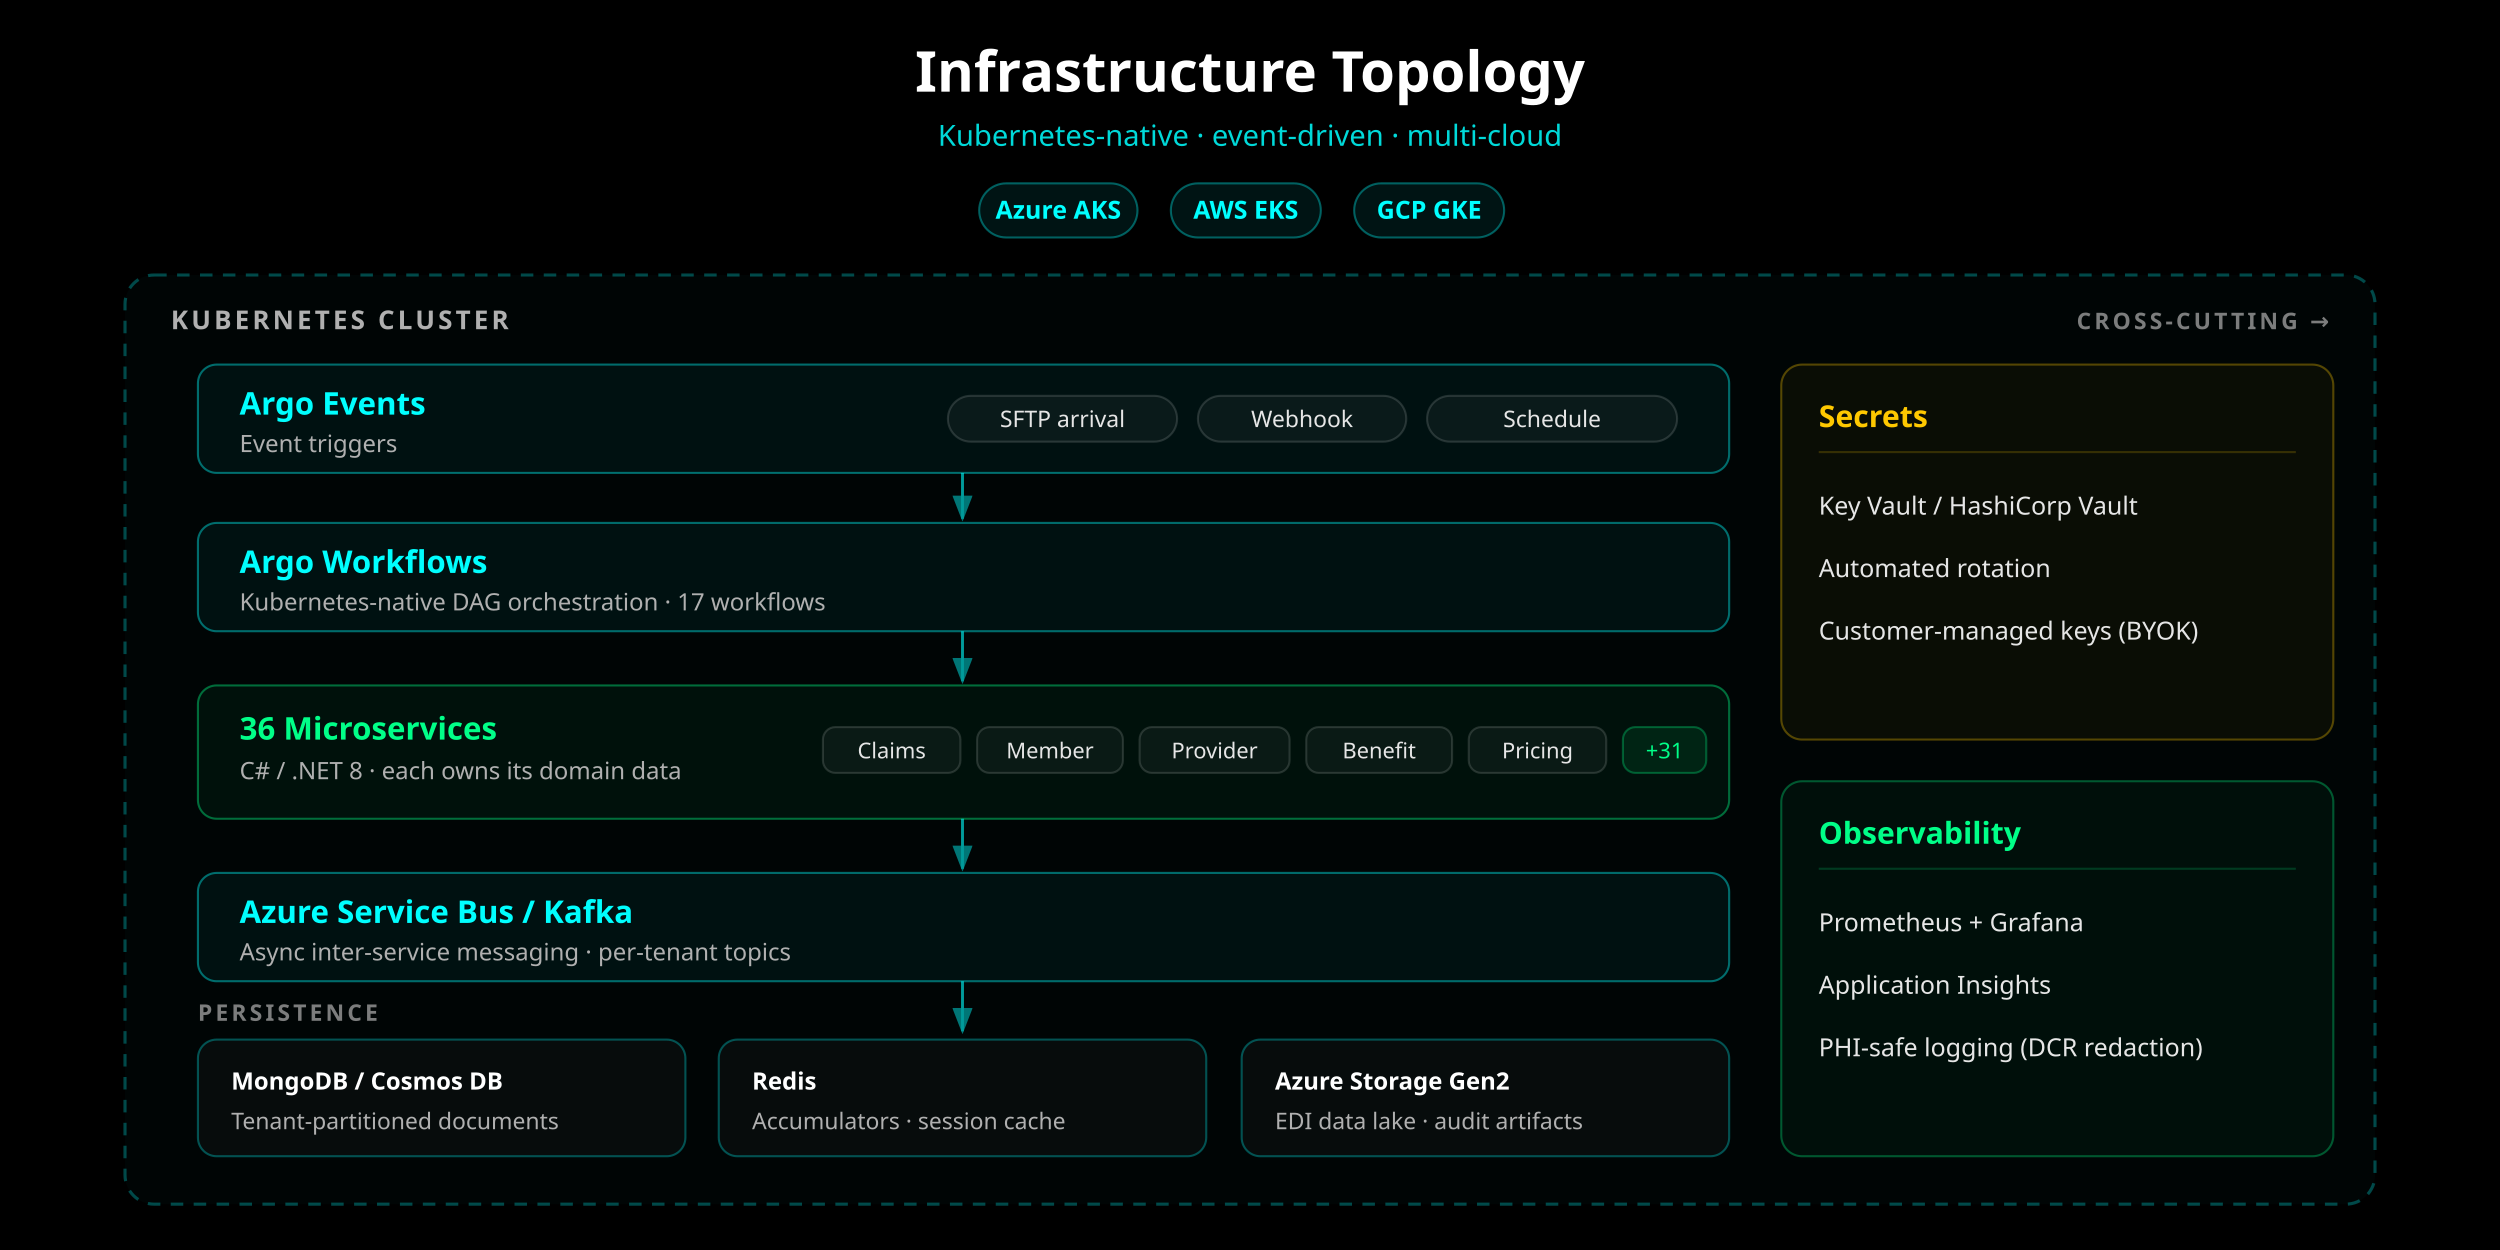
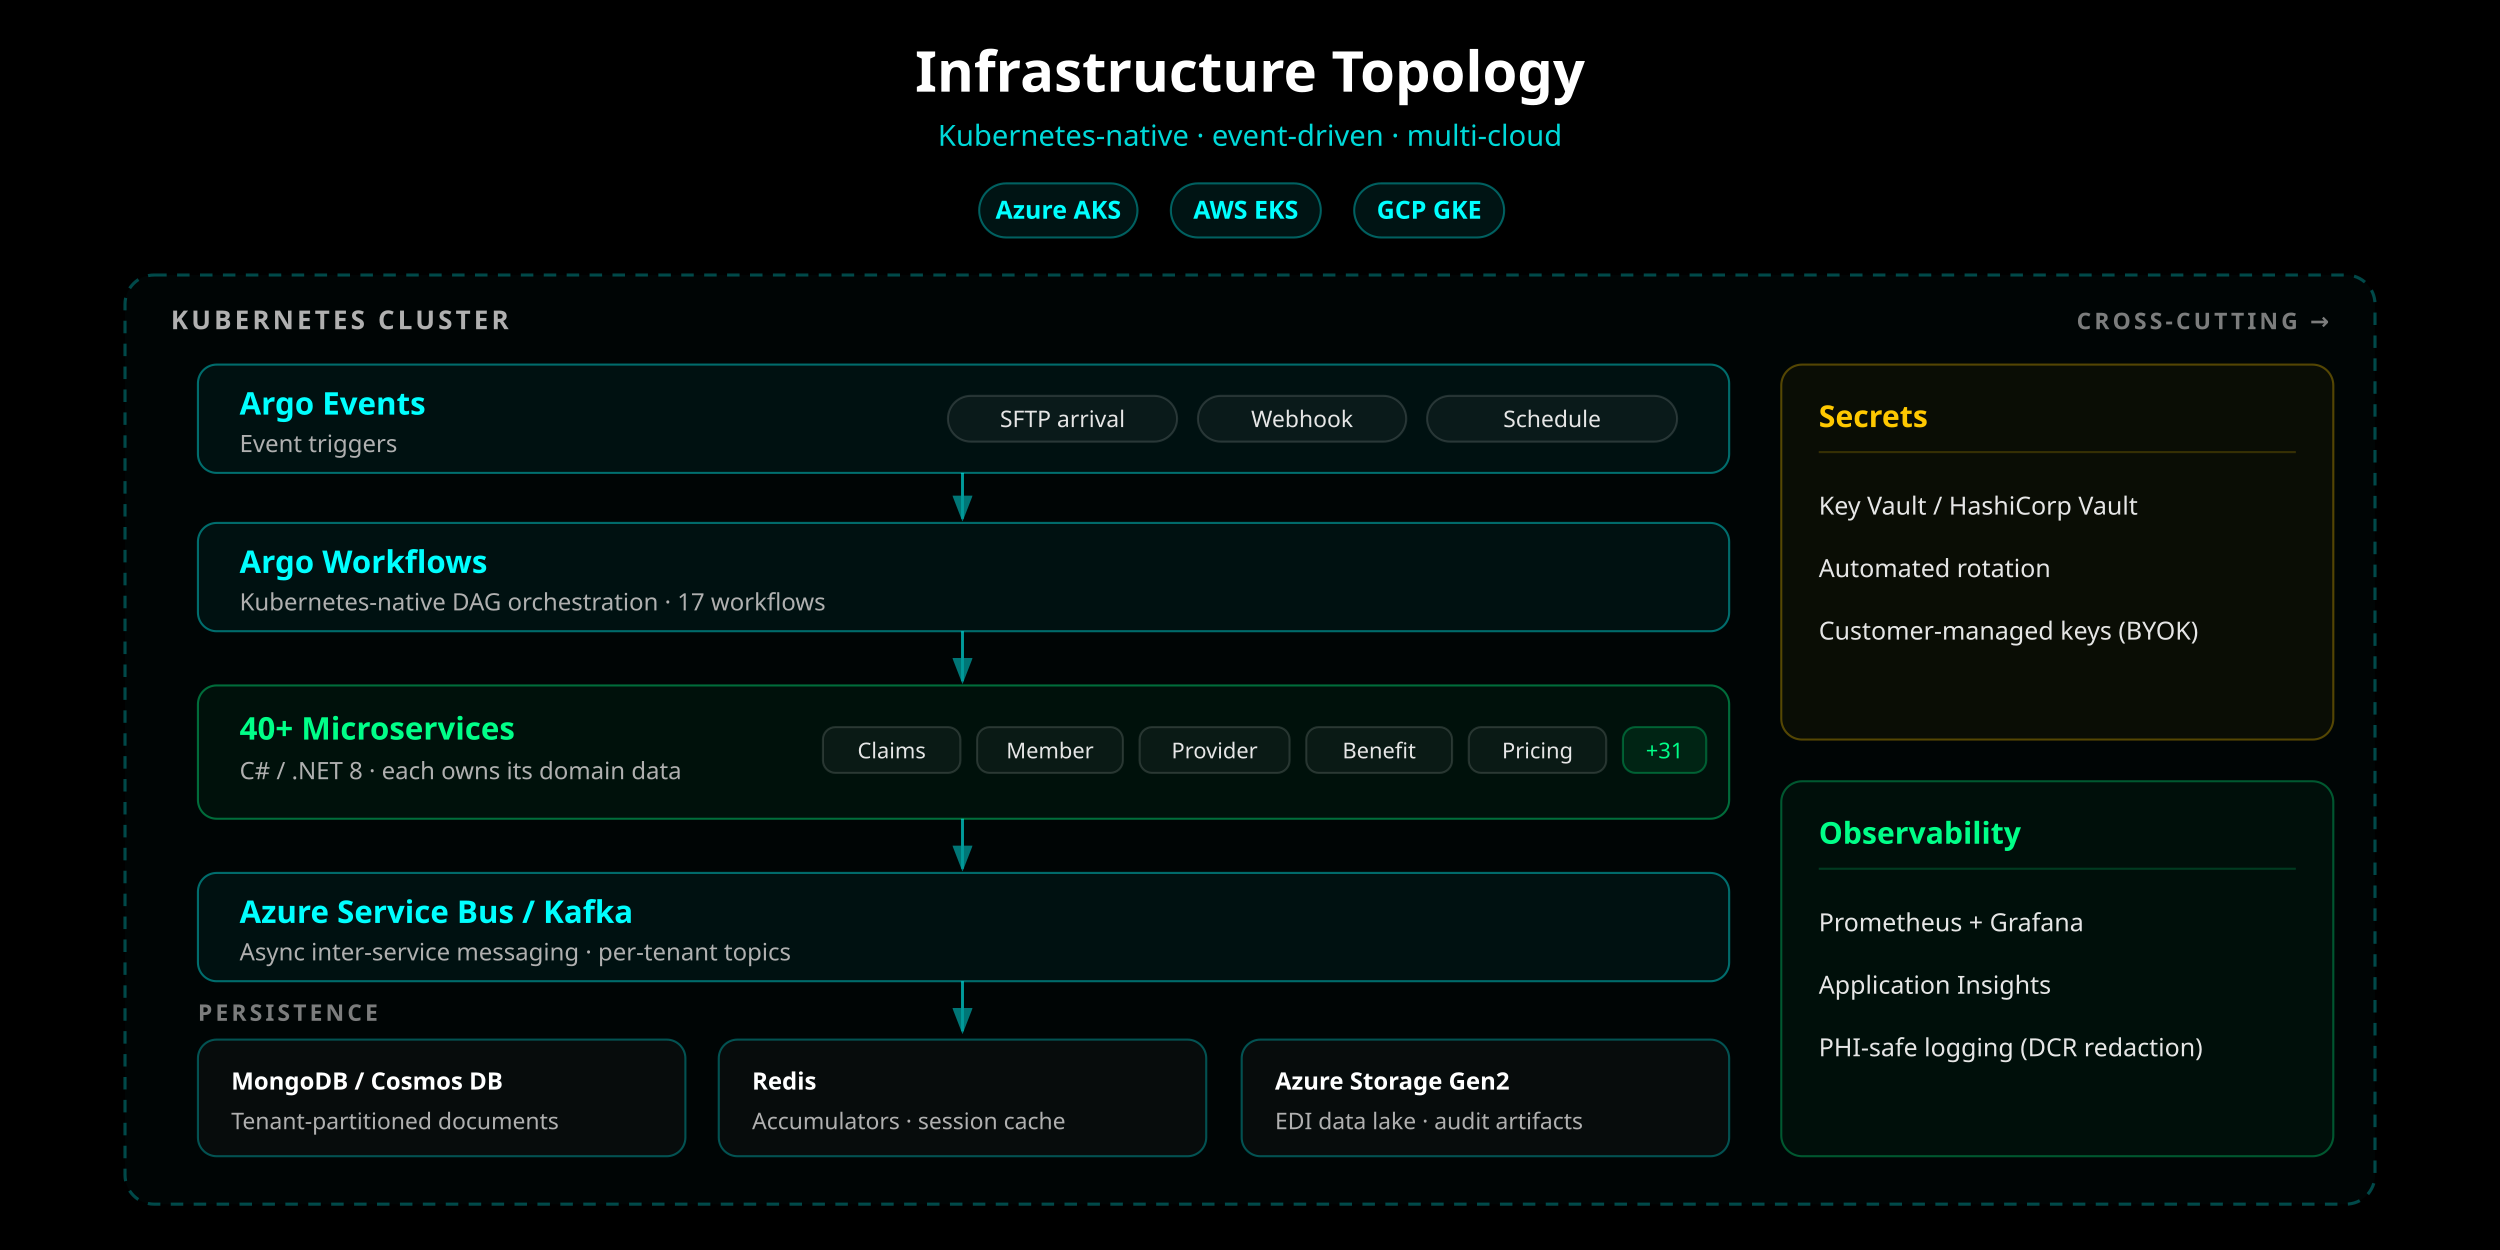
<svg xmlns="http://www.w3.org/2000/svg" width="1200" height="600" viewBox="0 0 1200 600" role="img" aria-labelledby="it-title it-desc">
  <defs>
    <filter id="itGlow">
      <feGaussianBlur stdDeviation="2" result="b" />
      <feMerge>
        <feMergeNode in="b" />
        <feMergeNode in="SourceGraphic" />
      </feMerge>
    </filter>
    <marker id="itArr" markerWidth="9" markerHeight="7" refX="8" refY="3.5" orient="auto">
      <path d="M0 0 L9 3.5 L0 7" fill="#00ffff" opacity="0.75" />
    </marker>
    <linearGradient id="itCyan" x1="0" y1="0" x2="1" y2="0">
      <stop offset="0" stop-color="#00ffff" />
      <stop offset="1" stop-color="#00ff88" />
    </linearGradient>
  </defs>
  <rect width="1200" height="600" fill="#000000" />
  <text x="600" y="44" font-family="Segoe UI, system-ui, sans-serif" font-size="27" font-weight="900" fill="#ffffff" text-anchor="middle">Infrastructure Topology</text>
  <text x="600" y="70" font-family="Segoe UI, system-ui, sans-serif" font-size="14" fill="#00ffff" text-anchor="middle" opacity="0.85">Kubernetes-native · event-driven · multi-cloud</text>
  <g font-family="Segoe UI, system-ui, sans-serif" font-size="12" font-weight="700">
    <rect x="470" y="88" width="76" height="26" rx="13" fill="rgba(0,255,255,0.08)" stroke="rgba(0,255,255,0.35)" />
    <text x="508" y="105" fill="#00ffff" text-anchor="middle">Azure AKS</text>
    <rect x="562" y="88" width="72" height="26" rx="13" fill="rgba(0,255,255,0.08)" stroke="rgba(0,255,255,0.35)" />
    <text x="598" y="105" fill="#00ffff" text-anchor="middle">AWS EKS</text>
    <rect x="650" y="88" width="72" height="26" rx="13" fill="rgba(0,255,255,0.08)" stroke="rgba(0,255,255,0.35)" />
    <text x="686" y="105" fill="#00ffff" text-anchor="middle">GCP GKE</text>
  </g>
  <rect x="60" y="132" width="1080" height="446" rx="14" fill="rgba(0,255,255,0.02)" stroke="rgba(0,255,255,0.28)" stroke-width="1.5" stroke-dasharray="6 5" />
  <text x="82" y="158" font-family="Segoe UI, system-ui, sans-serif" font-size="12.5" font-weight="700" fill="#b0b0b0" letter-spacing="1.5">KUBERNETES CLUSTER</text>
  <text x="1118" y="158" font-family="Segoe UI, system-ui, sans-serif" font-size="11" font-weight="700" fill="#b0b0b0" text-anchor="end" letter-spacing="1.5" opacity="0.7">CROSS-CUTTING →</text>
  <g font-family="Segoe UI, system-ui, sans-serif">
    <g transform="translate(95,175)">
      <rect width="735" height="52" rx="9" fill="rgba(0,255,255,0.05)" stroke="rgba(0,255,255,0.4)" stroke-width="1" />
      <text x="20" y="24" font-size="15" font-weight="700" fill="#00ffff">Argo Events</text>
      <text x="20" y="42" font-size="11.5" fill="#b0b0b0">Event triggers</text>
      <g font-size="11" fill="#e6e6e6">
        <rect x="360" y="15" width="110" height="22" rx="11" fill="rgba(255,255,255,0.04)" stroke="rgba(255,255,255,0.14)" />
        <text x="415" y="30" text-anchor="middle">SFTP arrival</text>
        <rect x="480" y="15" width="100" height="22" rx="11" fill="rgba(255,255,255,0.04)" stroke="rgba(255,255,255,0.14)" />
        <text x="530" y="30" text-anchor="middle">Webhook</text>
        <rect x="590" y="15" width="120" height="22" rx="11" fill="rgba(255,255,255,0.04)" stroke="rgba(255,255,255,0.14)" />
        <text x="650" y="30" text-anchor="middle">Schedule</text>
      </g>
    </g>
    <line x1="462" y1="227" x2="462" y2="249" stroke="#00ffff" stroke-width="1.4" opacity="0.6" marker-end="url(#itArr)" />
    <g transform="translate(95,251)">
      <rect width="735" height="52" rx="9" fill="rgba(0,255,255,0.05)" stroke="rgba(0,255,255,0.4)" stroke-width="1" />
      <text x="20" y="24" font-size="15" font-weight="700" fill="#00ffff">Argo Workflows</text>
      <text x="20" y="42" font-size="11.5" fill="#b0b0b0">Kubernetes-native DAG orchestration · 17 workflows</text>
    </g>
    <line x1="462" y1="303" x2="462" y2="327" stroke="#00ffff" stroke-width="1.4" opacity="0.6" marker-end="url(#itArr)" />
    <g transform="translate(95,329)">
      <rect width="735" height="64" rx="9" fill="rgba(0,255,136,0.05)" stroke="rgba(0,255,136,0.4)" stroke-width="1" />
-       <text x="20" y="26" font-size="15" font-weight="700" fill="#00ff88">36 Microservices</text>
+       <text x="20" y="26" font-size="15" font-weight="700" fill="#00ff88">40+ Microservices</text>
      <text x="20" y="45" font-size="11.5" fill="#b0b0b0">C# / .NET 8 · each owns its domain data</text>
      <g font-size="10.5" fill="#e6e6e6">
        <rect x="300" y="20" width="66" height="22" rx="6" fill="rgba(255,255,255,0.04)" stroke="rgba(255,255,255,0.14)" />
        <text x="333" y="35" text-anchor="middle">Claims</text>
        <rect x="374" y="20" width="70" height="22" rx="6" fill="rgba(255,255,255,0.04)" stroke="rgba(255,255,255,0.14)" />
        <text x="409" y="35" text-anchor="middle">Member</text>
        <rect x="452" y="20" width="72" height="22" rx="6" fill="rgba(255,255,255,0.04)" stroke="rgba(255,255,255,0.14)" />
        <text x="488" y="35" text-anchor="middle">Provider</text>
        <rect x="532" y="20" width="70" height="22" rx="6" fill="rgba(255,255,255,0.04)" stroke="rgba(255,255,255,0.14)" />
        <text x="567" y="35" text-anchor="middle">Benefit</text>
        <rect x="610" y="20" width="66" height="22" rx="6" fill="rgba(255,255,255,0.04)" stroke="rgba(255,255,255,0.14)" />
        <text x="643" y="35" text-anchor="middle">Pricing</text>
        <rect x="684" y="20" width="40" height="22" rx="6" fill="rgba(0,255,136,0.08)" stroke="rgba(0,255,136,0.3)" />
        <text x="704" y="35" text-anchor="middle" fill="#00ff88">+31</text>
      </g>
    </g>
    <line x1="462" y1="393" x2="462" y2="417" stroke="#00ffff" stroke-width="1.4" opacity="0.6" marker-end="url(#itArr)" />
    <g transform="translate(95,419)">
      <rect width="735" height="52" rx="9" fill="rgba(0,255,255,0.05)" stroke="rgba(0,255,255,0.4)" stroke-width="1" />
      <text x="20" y="24" font-size="15" font-weight="700" fill="#00ffff">Azure Service Bus / Kafka</text>
      <text x="20" y="42" font-size="11.5" fill="#b0b0b0">Async inter-service messaging · per-tenant topics</text>
    </g>
    <line x1="462" y1="471" x2="462" y2="495" stroke="#00ffff" stroke-width="1.4" opacity="0.6" marker-end="url(#itArr)" />
    <text x="95" y="490" font-size="11" font-weight="700" fill="#b0b0b0" letter-spacing="1.5" opacity="0.7">PERSISTENCE</text>
    <g font-size="11.5">
      <g transform="translate(95,499)">
        <rect width="234" height="56" rx="9" fill="rgba(255,255,255,0.03)" stroke="rgba(0,255,255,0.3)" stroke-width="1" />
        <text x="16" y="24" font-weight="700" fill="#ffffff">MongoDB / Cosmos DB</text>
        <text x="16" y="43" font-size="11" fill="#b0b0b0">Tenant-partitioned documents</text>
      </g>
      <g transform="translate(345,499)">
        <rect width="234" height="56" rx="9" fill="rgba(255,255,255,0.03)" stroke="rgba(0,255,255,0.3)" stroke-width="1" />
        <text x="16" y="24" font-weight="700" fill="#ffffff">Redis</text>
        <text x="16" y="43" font-size="11" fill="#b0b0b0">Accumulators · session cache</text>
      </g>
      <g transform="translate(596,499)">
        <rect width="234" height="56" rx="9" fill="rgba(255,255,255,0.03)" stroke="rgba(0,255,255,0.3)" stroke-width="1" />
        <text x="16" y="24" font-weight="700" fill="#ffffff">Azure Storage Gen2</text>
        <text x="16" y="43" font-size="11" fill="#b0b0b0">EDI data lake · audit artifacts</text>
      </g>
    </g>
  </g>
  <g font-family="Segoe UI, system-ui, sans-serif">
    <g transform="translate(855,175)">
      <rect width="265" height="180" rx="10" fill="rgba(255,200,0,0.04)" stroke="rgba(255,200,0,0.32)" stroke-width="1" />
      <text x="18" y="30" font-size="14.5" font-weight="700" fill="#ffc800">Secrets</text>
      <line x1="18" y1="42" x2="247" y2="42" stroke="rgba(255,200,0,0.18)" />
      <g font-size="12" fill="#e6e6e6">
        <text x="18" y="72">Key Vault / HashiCorp Vault</text>
        <text x="18" y="102">Automated rotation</text>
        <text x="18" y="132">Customer-managed keys (BYOK)</text>
      </g>
    </g>
    <g transform="translate(855,375)">
      <rect width="265" height="180" rx="10" fill="rgba(0,255,136,0.04)" stroke="rgba(0,255,136,0.32)" stroke-width="1" />
      <text x="18" y="30" font-size="14.5" font-weight="700" fill="#00ff88">Observability</text>
      <line x1="18" y1="42" x2="247" y2="42" stroke="rgba(0,255,136,0.18)" />
      <g font-size="12" fill="#e6e6e6">
        <text x="18" y="72">Prometheus + Grafana</text>
        <text x="18" y="102">Application Insights</text>
        <text x="18" y="132">PHI-safe logging (DCR redaction)</text>
      </g>
    </g>
  </g>
</svg>
